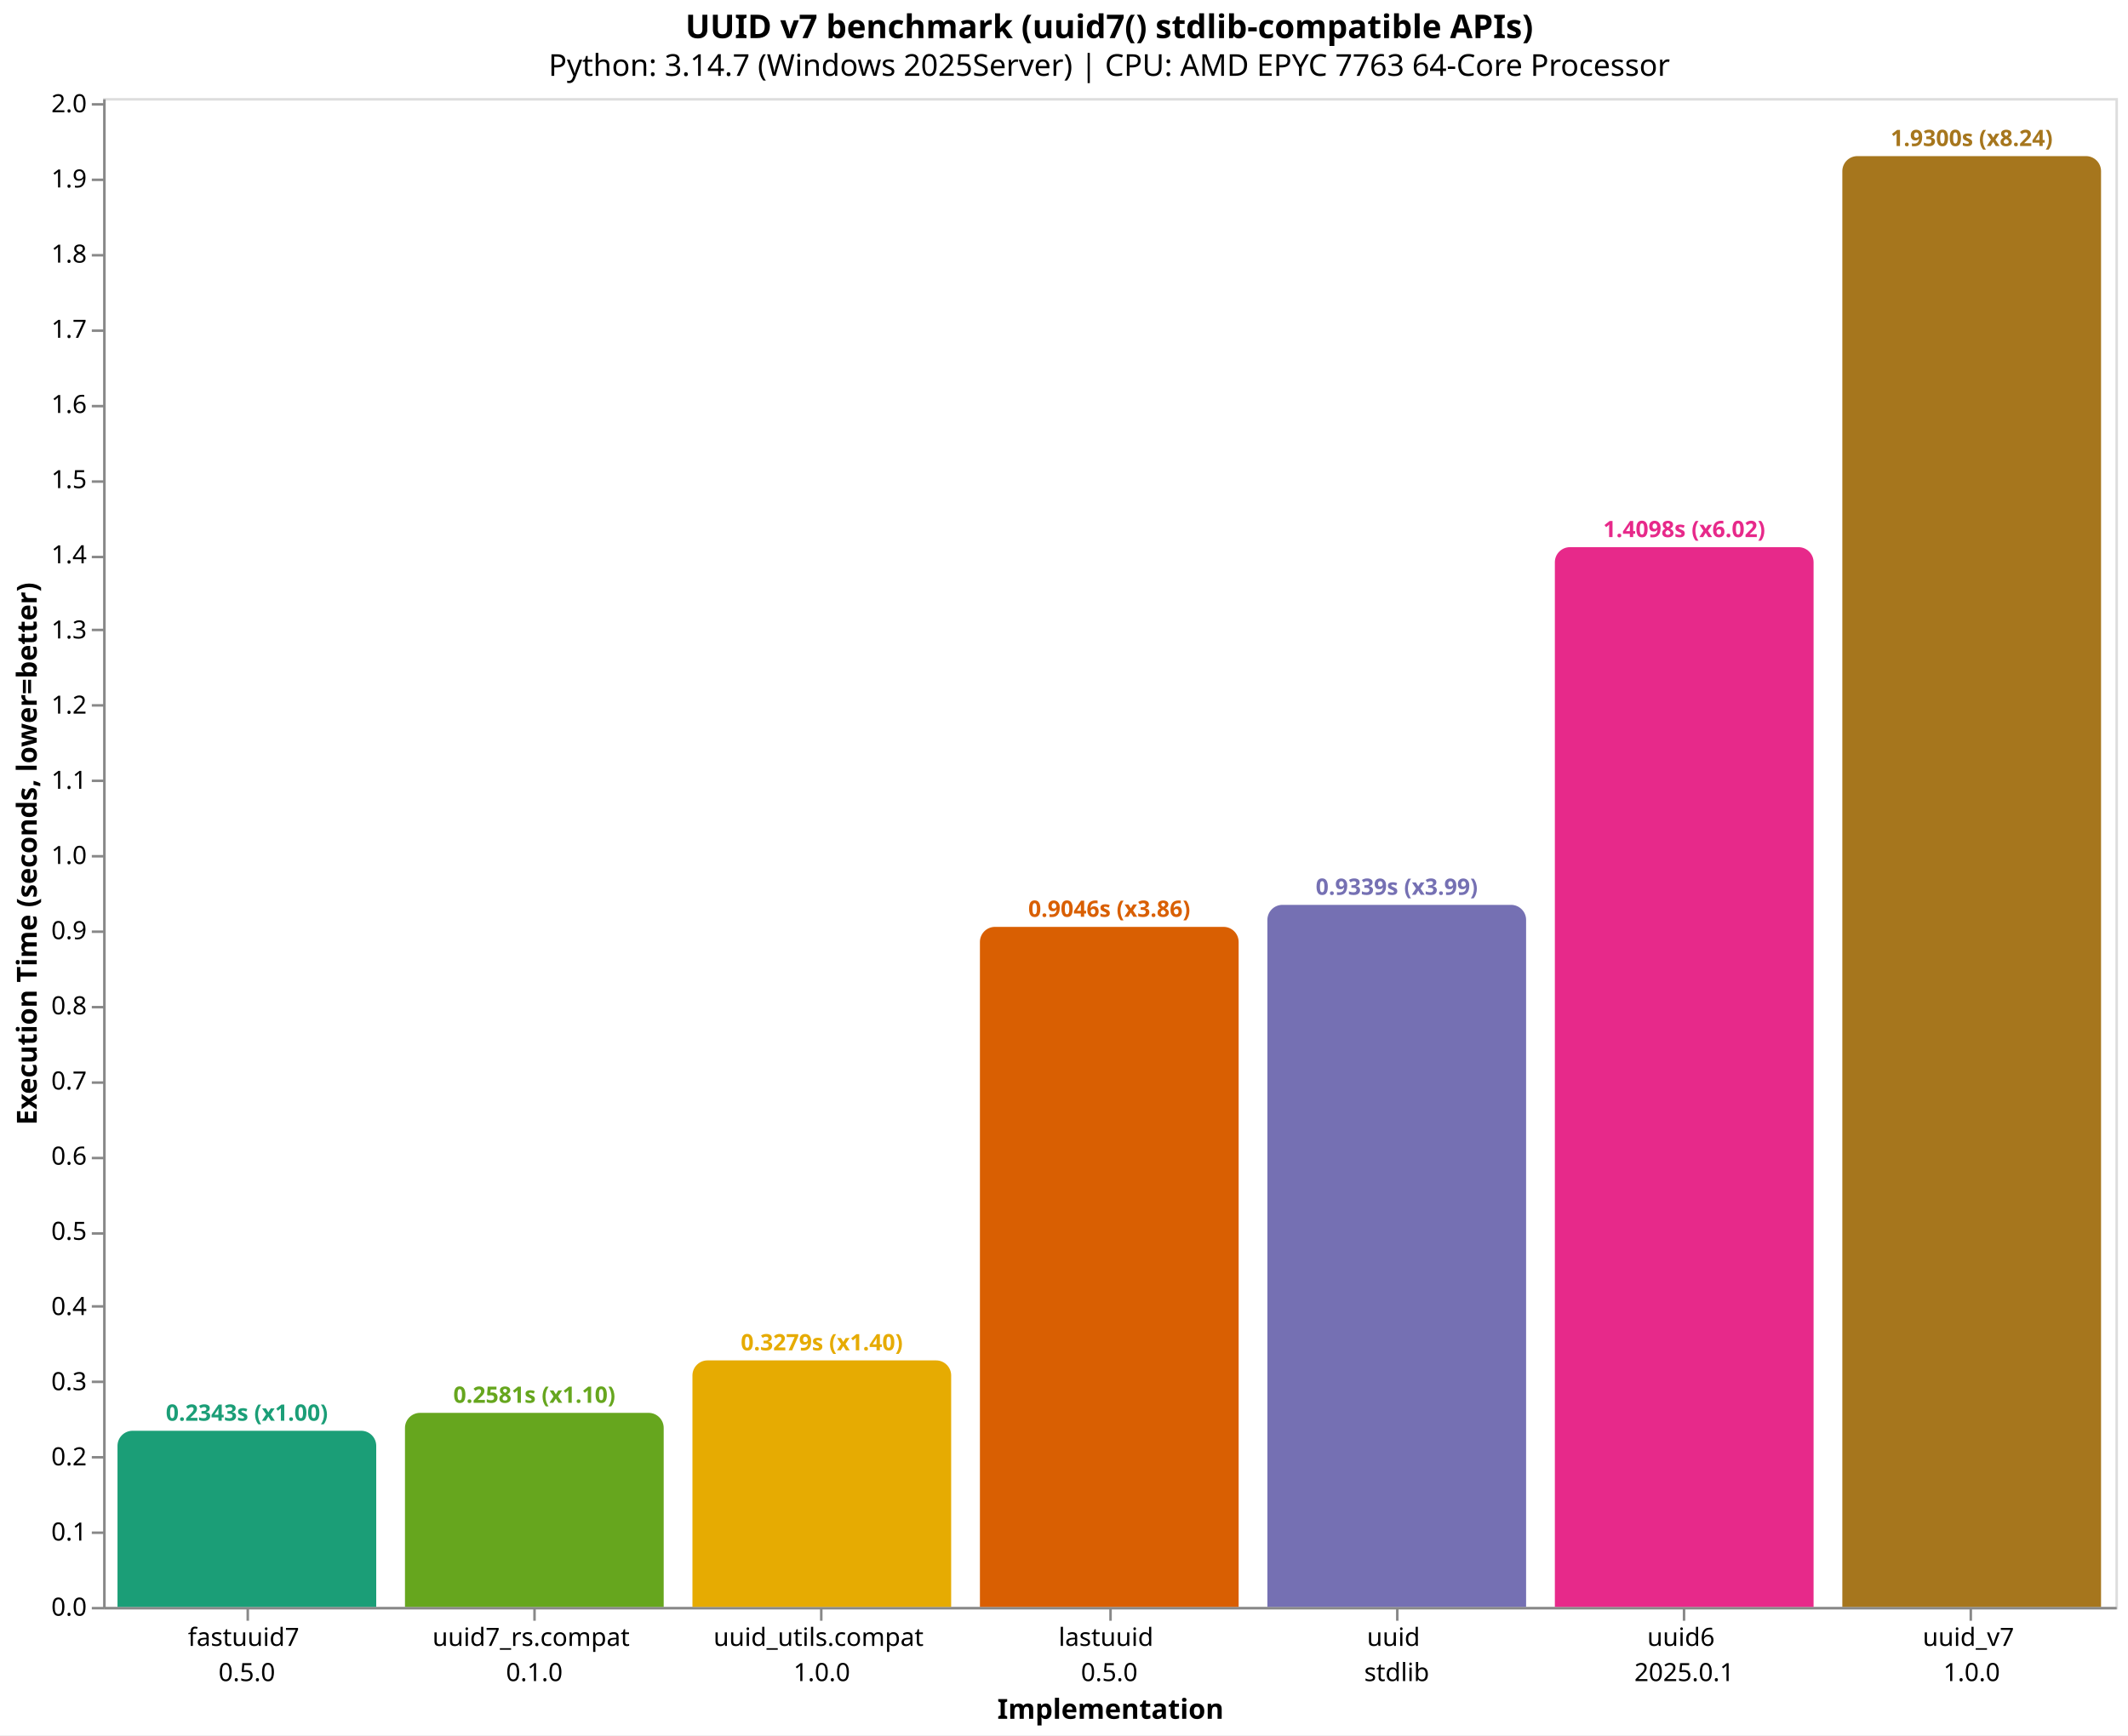
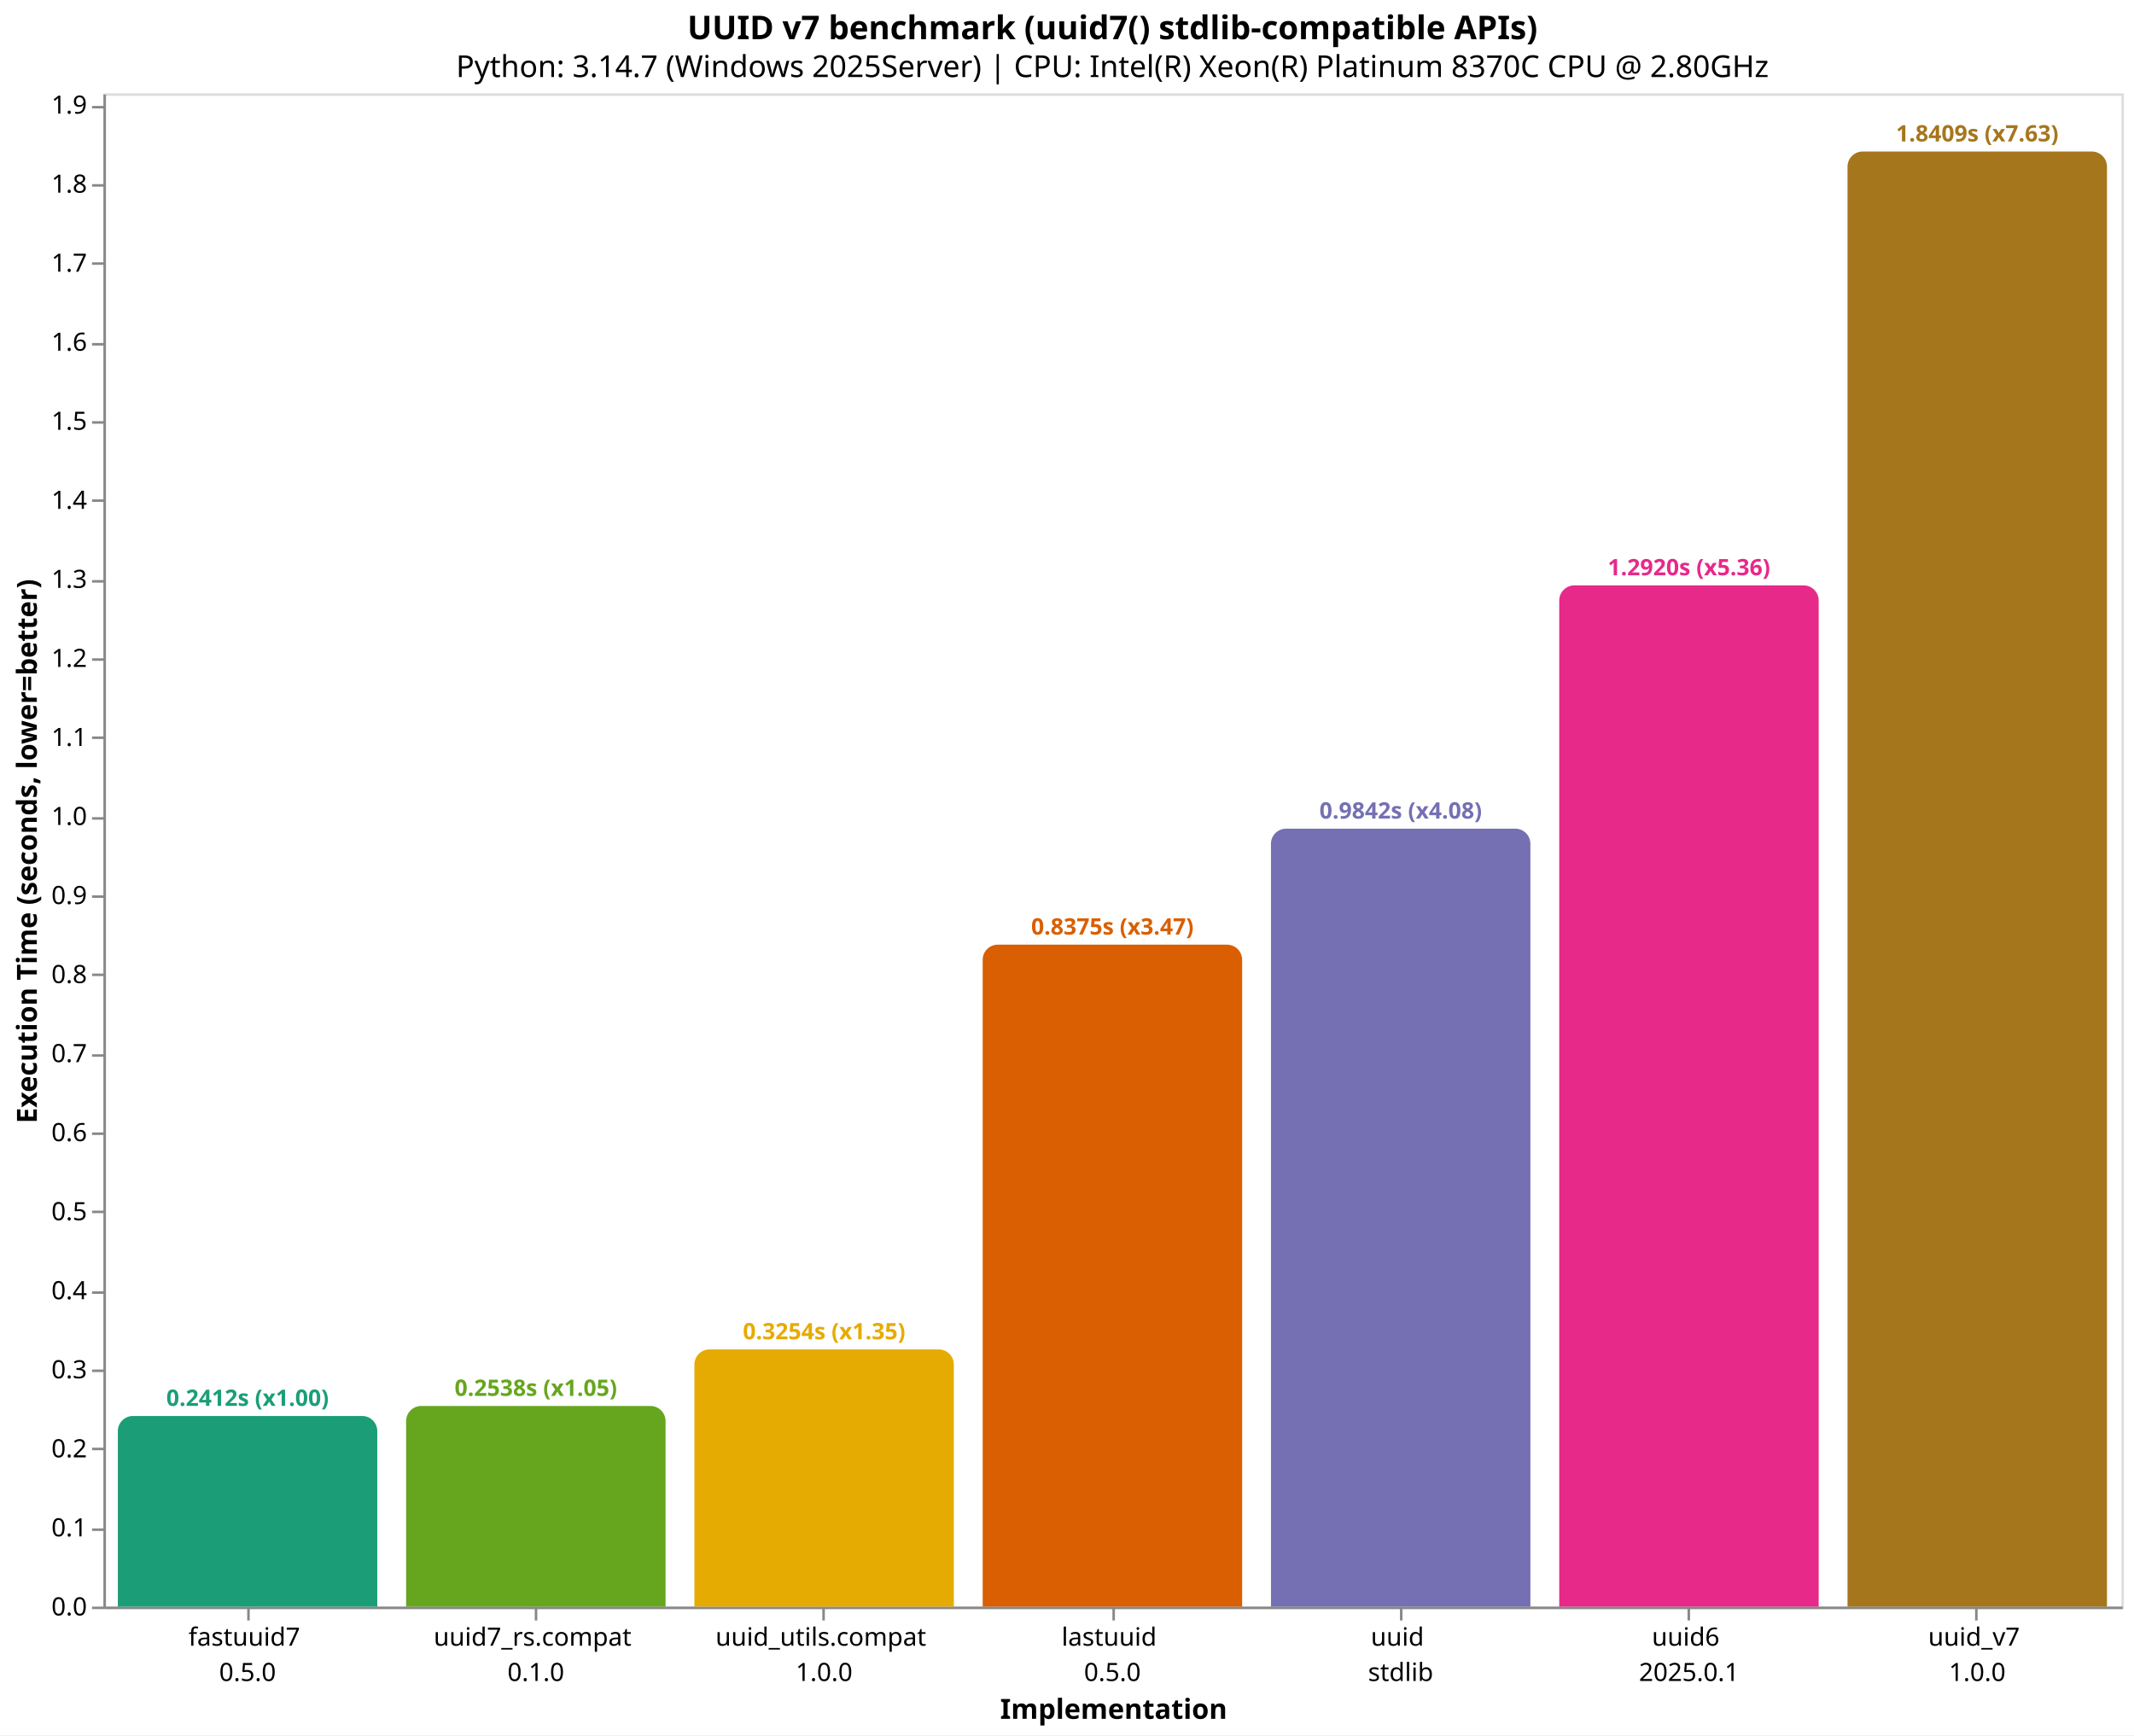
- <svg xmlns="http://www.w3.org/2000/svg" version="1.1" class="marks" width="846" height="690" viewBox="0 0 846 690">
-   <rect width="846" height="690" fill="white" />
-   <g fill="none" stroke-miterlimit="10" transform="translate(41,39)">
+ <svg xmlns="http://www.w3.org/2000/svg" version="1.1" class="marks" width="846" height="688" viewBox="0 0 846 688">
+   <rect width="846" height="688" fill="white" />
+   <g fill="none" stroke-miterlimit="10" transform="translate(41,37)">
    <g class="mark-group role-frame root" role="graphics-object" aria-roledescription="group mark container">
      <g transform="translate(0,0)">
        <path class="background" aria-hidden="true" d="M0.5,0.5h800v600h-800Z" stroke="#ddd" />
        <g>
          <g class="mark-group role-axis" role="graphics-symbol" aria-roledescription="axis" aria-label="X-axis titled 'Implementation' for a discrete scale with 7 values: fastuuid7&#10;0.5.0, uuid7_rs.compat&#10;0.1.0, uuid_utils.compat&#10;1.0.0, lastuuid&#10;0.5.0, uuid&#10;stdlib, uuid6&#10;2025.0.1, uuid_v7&#10;1.0.0">
            <g transform="translate(0.5,600.5)">
              <path class="background" aria-hidden="true" d="M0,0h0v0h0Z" pointer-events="none" />
              <g>
                <g class="mark-rule role-axis-tick" pointer-events="none">
                  <line transform="translate(57,0)" x2="0" y2="5" stroke="#888" stroke-width="1" opacity="1" />
                  <line transform="translate(171,0)" x2="0" y2="5" stroke="#888" stroke-width="1" opacity="1" />
                  <line transform="translate(285,0)" x2="0" y2="5" stroke="#888" stroke-width="1" opacity="1" />
                  <line transform="translate(400,0)" x2="0" y2="5" stroke="#888" stroke-width="1" opacity="1" />
                  <line transform="translate(514,0)" x2="0" y2="5" stroke="#888" stroke-width="1" opacity="1" />
                  <line transform="translate(628,0)" x2="0" y2="5" stroke="#888" stroke-width="1" opacity="1" />
                  <line transform="translate(742,0)" x2="0" y2="5" stroke="#888" stroke-width="1" opacity="1" />
                </g>
                <g class="mark-text role-axis-label" pointer-events="none">
                  <text text-anchor="middle" transform="translate(56.64286,15)" font-family="sans-serif" font-size="10px" fill="#000" opacity="1">
                    <tspan>fastuuid7</tspan>
                    <tspan x="0" dy="14">0.5.0</tspan>
                  </text>
                  <text text-anchor="middle" transform="translate(170.9286,15)" font-family="sans-serif" font-size="10px" fill="#000" opacity="1">
                    <tspan>uuid7_rs.compat</tspan>
                    <tspan x="0" dy="14">0.1.0</tspan>
                  </text>
                  <text text-anchor="middle" transform="translate(285.2143,15)" font-family="sans-serif" font-size="10px" fill="#000" opacity="1">
                    <tspan>uuid_utils.compat</tspan>
                    <tspan x="0" dy="14">1.0.0</tspan>
                  </text>
                  <text text-anchor="middle" transform="translate(399.5,15)" font-family="sans-serif" font-size="10px" fill="#000" opacity="1">
                    <tspan>lastuuid</tspan>
                    <tspan x="0" dy="14">0.5.0</tspan>
                  </text>
                  <text text-anchor="middle" transform="translate(513.7857,15)" font-family="sans-serif" font-size="10px" fill="#000" opacity="1">
                    <tspan>uuid</tspan>
                    <tspan x="0" dy="14">stdlib</tspan>
                  </text>
                  <text text-anchor="middle" transform="translate(628.0714,15)" font-family="sans-serif" font-size="10px" fill="#000" opacity="1">
                    <tspan>uuid6</tspan>
                    <tspan x="0" dy="14">2025.0.1</tspan>
                  </text>
                  <text text-anchor="middle" transform="translate(742.3571,15)" font-family="sans-serif" font-size="10px" fill="#000" opacity="1">
                    <tspan>uuid_v7</tspan>
                    <tspan x="0" dy="14">1.0.0</tspan>
                  </text>
                </g>
                <g class="mark-rule role-axis-domain" pointer-events="none">
                  <line transform="translate(0,0)" x2="800" y2="0" stroke="#888" stroke-width="1" opacity="1" />
                </g>
                <g class="mark-text role-axis-title" pointer-events="none">
                  <text text-anchor="middle" transform="translate(400,44)" font-family="sans-serif" font-size="11px" font-weight="bold" fill="#000" opacity="1">Implementation</text>
                </g>
              </g>
              <path class="foreground" aria-hidden="true" d="" pointer-events="none" display="none" />
            </g>
          </g>
-           <g class="mark-group role-axis" role="graphics-symbol" aria-roledescription="axis" aria-label="Y-axis titled 'Execution Time (seconds, lower=better)' for a linear scale with values from 0.0 to 2.0">
+           <g class="mark-group role-axis" role="graphics-symbol" aria-roledescription="axis" aria-label="Y-axis titled 'Execution Time (seconds, lower=better)' for a linear scale with values from 0.0 to 1.9">
            <g transform="translate(0.5,0.5)">
              <path class="background" aria-hidden="true" d="M0,0h0v0h0Z" pointer-events="none" />
              <g>
                <g class="mark-rule role-axis-tick" pointer-events="none">
                  <line transform="translate(0,600)" x2="-5" y2="0" stroke="#888" stroke-width="1" opacity="1" />
-                   <line transform="translate(0,570)" x2="-5" y2="0" stroke="#888" stroke-width="1" opacity="1" />
-                   <line transform="translate(0,540)" x2="-5" y2="0" stroke="#888" stroke-width="1" opacity="1" />
-                   <line transform="translate(0,510)" x2="-5" y2="0" stroke="#888" stroke-width="1" opacity="1" />
-                   <line transform="translate(0,480)" x2="-5" y2="0" stroke="#888" stroke-width="1" opacity="1" />
-                   <line transform="translate(0,451)" x2="-5" y2="0" stroke="#888" stroke-width="1" opacity="1" />
-                   <line transform="translate(0,421)" x2="-5" y2="0" stroke="#888" stroke-width="1" opacity="1" />
-                   <line transform="translate(0,391)" x2="-5" y2="0" stroke="#888" stroke-width="1" opacity="1" />
-                   <line transform="translate(0,361)" x2="-5" y2="0" stroke="#888" stroke-width="1" opacity="1" />
-                   <line transform="translate(0,331)" x2="-5" y2="0" stroke="#888" stroke-width="1" opacity="1" />
-                   <line transform="translate(0,301)" x2="-5" y2="0" stroke="#888" stroke-width="1" opacity="1" />
-                   <line transform="translate(0,271)" x2="-5" y2="0" stroke="#888" stroke-width="1" opacity="1" />
-                   <line transform="translate(0,241)" x2="-5" y2="0" stroke="#888" stroke-width="1" opacity="1" />
-                   <line transform="translate(0,211)" x2="-5" y2="0" stroke="#888" stroke-width="1" opacity="1" />
-                   <line transform="translate(0,182)" x2="-5" y2="0" stroke="#888" stroke-width="1" opacity="1" />
-                   <line transform="translate(0,152)" x2="-5" y2="0" stroke="#888" stroke-width="1" opacity="1" />
-                   <line transform="translate(0,122)" x2="-5" y2="0" stroke="#888" stroke-width="1" opacity="1" />
-                   <line transform="translate(0,92)" x2="-5" y2="0" stroke="#888" stroke-width="1" opacity="1" />
-                   <line transform="translate(0,62)" x2="-5" y2="0" stroke="#888" stroke-width="1" opacity="1" />
-                   <line transform="translate(0,32)" x2="-5" y2="0" stroke="#888" stroke-width="1" opacity="1" />
-                   <line transform="translate(0,2)" x2="-5" y2="0" stroke="#888" stroke-width="1" opacity="1" />
+                   <line transform="translate(0,569)" x2="-5" y2="0" stroke="#888" stroke-width="1" opacity="1" />
+                   <line transform="translate(0,537)" x2="-5" y2="0" stroke="#888" stroke-width="1" opacity="1" />
+                   <line transform="translate(0,506)" x2="-5" y2="0" stroke="#888" stroke-width="1" opacity="1" />
+                   <line transform="translate(0,475)" x2="-5" y2="0" stroke="#888" stroke-width="1" opacity="1" />
+                   <line transform="translate(0,443)" x2="-5" y2="0" stroke="#888" stroke-width="1" opacity="1" />
+                   <line transform="translate(0,412)" x2="-5" y2="0" stroke="#888" stroke-width="1" opacity="1" />
+                   <line transform="translate(0,381)" x2="-5" y2="0" stroke="#888" stroke-width="1" opacity="1" />
+                   <line transform="translate(0,349)" x2="-5" y2="0" stroke="#888" stroke-width="1" opacity="1" />
+                   <line transform="translate(0,318)" x2="-5" y2="0" stroke="#888" stroke-width="1" opacity="1" />
+                   <line transform="translate(0,287)" x2="-5" y2="0" stroke="#888" stroke-width="1" opacity="1" />
+                   <line transform="translate(0,255)" x2="-5" y2="0" stroke="#888" stroke-width="1" opacity="1" />
+                   <line transform="translate(0,224)" x2="-5" y2="0" stroke="#888" stroke-width="1" opacity="1" />
+                   <line transform="translate(0,193)" x2="-5" y2="0" stroke="#888" stroke-width="1" opacity="1" />
+                   <line transform="translate(0,161)" x2="-5" y2="0" stroke="#888" stroke-width="1" opacity="1" />
+                   <line transform="translate(0,130)" x2="-5" y2="0" stroke="#888" stroke-width="1" opacity="1" />
+                   <line transform="translate(0,99)" x2="-5" y2="0" stroke="#888" stroke-width="1" opacity="1" />
+                   <line transform="translate(0,67)" x2="-5" y2="0" stroke="#888" stroke-width="1" opacity="1" />
+                   <line transform="translate(0,36)" x2="-5" y2="0" stroke="#888" stroke-width="1" opacity="1" />
+                   <line transform="translate(0,5)" x2="-5" y2="0" stroke="#888" stroke-width="1" opacity="1" />
                </g>
                <g class="mark-text role-axis-label" pointer-events="none">
                  <text text-anchor="end" transform="translate(-7,603)" font-family="sans-serif" font-size="10px" fill="#000" opacity="1">0.0</text>
-                   <text text-anchor="end" transform="translate(-7,573.1076)" font-family="sans-serif" font-size="10px" fill="#000" opacity="1">0.1</text>
-                   <text text-anchor="end" transform="translate(-7,543.2153)" font-family="sans-serif" font-size="10px" fill="#000" opacity="1">0.2</text>
-                   <text text-anchor="end" transform="translate(-7,513.3229)" font-family="sans-serif" font-size="10px" fill="#000" opacity="1">0.3</text>
-                   <text text-anchor="end" transform="translate(-7,483.4305)" font-family="sans-serif" font-size="10px" fill="#000" opacity="1">0.4</text>
-                   <text text-anchor="end" transform="translate(-7,453.5382)" font-family="sans-serif" font-size="10px" fill="#000" opacity="1">0.5</text>
-                   <text text-anchor="end" transform="translate(-7,423.6458)" font-family="sans-serif" font-size="10px" fill="#000" opacity="1">0.6</text>
-                   <text text-anchor="end" transform="translate(-7,393.7535)" font-family="sans-serif" font-size="10px" fill="#000" opacity="1">0.7</text>
-                   <text text-anchor="end" transform="translate(-7,363.8611)" font-family="sans-serif" font-size="10px" fill="#000" opacity="1">0.8</text>
-                   <text text-anchor="end" transform="translate(-7,333.9687)" font-family="sans-serif" font-size="10px" fill="#000" opacity="1">0.9</text>
-                   <text text-anchor="end" transform="translate(-7,304.0764)" font-family="sans-serif" font-size="10px" fill="#000" opacity="1">1.0</text>
-                   <text text-anchor="end" transform="translate(-7,274.184)" font-family="sans-serif" font-size="10px" fill="#000" opacity="1">1.1</text>
-                   <text text-anchor="end" transform="translate(-7,244.2916)" font-family="sans-serif" font-size="10px" fill="#000" opacity="1">1.2</text>
-                   <text text-anchor="end" transform="translate(-7,214.3993)" font-family="sans-serif" font-size="10px" fill="#000" opacity="1">1.3</text>
-                   <text text-anchor="end" transform="translate(-7,184.5069)" font-family="sans-serif" font-size="10px" fill="#000" opacity="1">1.4</text>
-                   <text text-anchor="end" transform="translate(-7,154.6145)" font-family="sans-serif" font-size="10px" fill="#000" opacity="1">1.5</text>
-                   <text text-anchor="end" transform="translate(-7,124.7222)" font-family="sans-serif" font-size="10px" fill="#000" opacity="1">1.6</text>
-                   <text text-anchor="end" transform="translate(-7,94.82981)" font-family="sans-serif" font-size="10px" fill="#000" opacity="1">1.7</text>
-                   <text text-anchor="end" transform="translate(-7,64.93744)" font-family="sans-serif" font-size="10px" fill="#000" opacity="1">1.8</text>
-                   <text text-anchor="end" transform="translate(-7,35.04508)" font-family="sans-serif" font-size="10px" fill="#000" opacity="1">1.9</text>
-                   <text text-anchor="end" transform="translate(-7,5.152717)" font-family="sans-serif" font-size="10px" fill="#000" opacity="1">2.0</text>
+                   <text text-anchor="end" transform="translate(-7,571.6605)" font-family="sans-serif" font-size="10px" fill="#000" opacity="1">0.1</text>
+                   <text text-anchor="end" transform="translate(-7,540.3211)" font-family="sans-serif" font-size="10px" fill="#000" opacity="1">0.2</text>
+                   <text text-anchor="end" transform="translate(-7,508.9816)" font-family="sans-serif" font-size="10px" fill="#000" opacity="1">0.3</text>
+                   <text text-anchor="end" transform="translate(-7,477.6421)" font-family="sans-serif" font-size="10px" fill="#000" opacity="1">0.4</text>
+                   <text text-anchor="end" transform="translate(-7,446.3026)" font-family="sans-serif" font-size="10px" fill="#000" opacity="1">0.5</text>
+                   <text text-anchor="end" transform="translate(-7,414.9632)" font-family="sans-serif" font-size="10px" fill="#000" opacity="1">0.6</text>
+                   <text text-anchor="end" transform="translate(-7,383.6237)" font-family="sans-serif" font-size="10px" fill="#000" opacity="1">0.7</text>
+                   <text text-anchor="end" transform="translate(-7,352.2842)" font-family="sans-serif" font-size="10px" fill="#000" opacity="1">0.8</text>
+                   <text text-anchor="end" transform="translate(-7,320.9448)" font-family="sans-serif" font-size="10px" fill="#000" opacity="1">0.9</text>
+                   <text text-anchor="end" transform="translate(-7,289.6053)" font-family="sans-serif" font-size="10px" fill="#000" opacity="1">1.0</text>
+                   <text text-anchor="end" transform="translate(-7,258.2658)" font-family="sans-serif" font-size="10px" fill="#000" opacity="1">1.1</text>
+                   <text text-anchor="end" transform="translate(-7,226.9264)" font-family="sans-serif" font-size="10px" fill="#000" opacity="1">1.2</text>
+                   <text text-anchor="end" transform="translate(-7,195.5869)" font-family="sans-serif" font-size="10px" fill="#000" opacity="1">1.3</text>
+                   <text text-anchor="end" transform="translate(-7,164.2474)" font-family="sans-serif" font-size="10px" fill="#000" opacity="1">1.4</text>
+                   <text text-anchor="end" transform="translate(-7,132.9079)" font-family="sans-serif" font-size="10px" fill="#000" opacity="1">1.5</text>
+                   <text text-anchor="end" transform="translate(-7,101.5685)" font-family="sans-serif" font-size="10px" fill="#000" opacity="1">1.6</text>
+                   <text text-anchor="end" transform="translate(-7,70.229)" font-family="sans-serif" font-size="10px" fill="#000" opacity="1">1.7</text>
+                   <text text-anchor="end" transform="translate(-7,38.88953)" font-family="sans-serif" font-size="10px" fill="#000" opacity="1">1.8</text>
+                   <text text-anchor="end" transform="translate(-7,7.550062)" font-family="sans-serif" font-size="10px" fill="#000" opacity="1">1.9</text>
                </g>
                <g class="mark-rule role-axis-domain" pointer-events="none">
                  <line transform="translate(0,600)" x2="0" y2="-600" stroke="#888" stroke-width="1" opacity="1" />
                </g>
                <g class="mark-text role-axis-title" pointer-events="none">
                  <text text-anchor="middle" transform="translate(-24.90137,300) rotate(-90) translate(0,-2)" font-family="sans-serif" font-size="11px" font-weight="bold" fill="#000" opacity="1">Execution Time (seconds, lower=better)</text>
                </g>
              </g>
              <path class="foreground" aria-hidden="true" d="" pointer-events="none" display="none" />
            </g>
          </g>
          <g class="mark-group role-scope" role="graphics-object" aria-roledescription="group mark container">
-             <g transform="translate(5.714286,529.959)">
-               <path class="background" aria-hidden="true" d="M6,0L96.857,0C100.169,0,102.857,2.689,102.857,6L102.857,70.041C102.857,70.041,102.857,70.041,102.857,70.041L0,70.041C0,70.041,0,70.041,0,70.041L0,6C0,2.689,2.689,0,6,0Z" />
+             <g transform="translate(5.714286,524.4181)">
+               <path class="background" aria-hidden="true" d="M6,0L96.857,0C100.169,0,102.857,2.689,102.857,6L102.857,75.582C102.857,75.582,102.857,75.582,102.857,75.582L0,75.582C0,75.582,0,75.582,0,75.582L0,6C0,2.689,2.689,0,6,0Z" />
              <g clip-path="url(#clip10)">
                <g class="mark-group role-scope" role="graphics-object" aria-roledescription="group mark container">
-                   <g transform="translate(0,-529.959)">
-                     <path class="background" aria-hidden="true" d="M0,0h102.857v0h-102.857Z" />
-                     <g>
-                       <g class="mark-rect role-mark layer_0_marks" role="graphics-object" aria-roledescription="rect mark container">
-                         <path aria-label="Implementation: fastuuid7&#10;0.5.0; Execution Time (seconds, lower=better): 0.2343107; implementation: fastuuid7; Execution Time (s): 0.2343; Slowdown: 1.00" role="graphics-symbol" aria-roledescription="bar" d="M0,529.959h102.857v70.041h-102.857Z" fill="#1b9e77" />
-                       </g>
-                     </g>
-                     <path class="foreground" aria-hidden="true" d="" display="none" />
-                   </g>
-                 </g>
-               </g>
-               <path class="foreground" aria-hidden="true" d="" display="none" />
-             </g>
-             <g transform="translate(120,522.8338)">
-               <path class="background" aria-hidden="true" d="M6,0L96.857,0C100.169,0,102.857,2.689,102.857,6L102.857,77.166C102.857,77.166,102.857,77.166,102.857,77.166L0,77.166C0,77.166,0,77.166,0,77.166L0,6C0,2.689,2.689,0,6,0Z" />
+                   <g transform="translate(0,-524.4181)">
+                     <path class="background" aria-hidden="true" d="M0,0h102.857v0h-102.857Z" />
+                     <g>
+                       <g class="mark-rect role-mark layer_0_marks" role="graphics-object" aria-roledescription="rect mark container">
+                         <path aria-label="Implementation: fastuuid7&#10;0.5.0; Execution Time (seconds, lower=better): 0.2411715; implementation: fastuuid7; Execution Time (s): 0.2412; Slowdown: 1.00" role="graphics-symbol" aria-roledescription="bar" d="M0,524.418h102.857v75.582h-102.857Z" fill="#1b9e77" />
+                       </g>
+                     </g>
+                     <path class="foreground" aria-hidden="true" d="" display="none" />
+                   </g>
+                 </g>
+               </g>
+               <path class="foreground" aria-hidden="true" d="" display="none" />
+             </g>
+             <g transform="translate(120,520.4528)">
+               <path class="background" aria-hidden="true" d="M6,0L96.857,0C100.169,0,102.857,2.689,102.857,6L102.857,79.547C102.857,79.547,102.857,79.547,102.857,79.547L0,79.547C0,79.547,0,79.547,0,79.547L0,6C0,2.689,2.689,0,6,0Z" />
              <g clip-path="url(#clip11)">
                <g class="mark-group role-scope" role="graphics-object" aria-roledescription="group mark container">
-                   <g transform="translate(0,-522.8338)">
-                     <path class="background" aria-hidden="true" d="M0,0h102.857v0h-102.857Z" />
-                     <g>
-                       <g class="mark-rect role-mark layer_0_marks" role="graphics-object" aria-roledescription="rect mark container">
-                         <path aria-label="Implementation: uuid7_rs.compat&#10;0.1.0; Execution Time (seconds, lower=better): 0.2581469; implementation: uuid7_rs.compat; Execution Time (s): 0.2581; Slowdown: 1.10" role="graphics-symbol" aria-roledescription="bar" d="M0,522.834h102.857v77.166h-102.857Z" fill="#66a61e" />
-                       </g>
-                     </g>
-                     <path class="foreground" aria-hidden="true" d="" display="none" />
-                   </g>
-                 </g>
-               </g>
-               <path class="foreground" aria-hidden="true" d="" display="none" />
-             </g>
-             <g transform="translate(234.2857,501.9733)">
-               <path class="background" aria-hidden="true" d="M6,0L96.857,0C100.169,0,102.857,2.689,102.857,6L102.857,98.027C102.857,98.027,102.857,98.027,102.857,98.027L0,98.027C0,98.027,0,98.027,0,98.027L0,6C0,2.689,2.689,0,6,0Z" />
+                   <g transform="translate(0,-520.4528)">
+                     <path class="background" aria-hidden="true" d="M0,0h102.857v0h-102.857Z" />
+                     <g>
+                       <g class="mark-rect role-mark layer_0_marks" role="graphics-object" aria-roledescription="rect mark container">
+                         <path aria-label="Implementation: uuid7_rs.compat&#10;0.1.0; Execution Time (seconds, lower=better): 0.2538242; implementation: uuid7_rs.compat; Execution Time (s): 0.2538; Slowdown: 1.05" role="graphics-symbol" aria-roledescription="bar" d="M0,520.453h102.857v79.547h-102.857Z" fill="#66a61e" />
+                       </g>
+                     </g>
+                     <path class="foreground" aria-hidden="true" d="" display="none" />
+                   </g>
+                 </g>
+               </g>
+               <path class="foreground" aria-hidden="true" d="" display="none" />
+             </g>
+             <g transform="translate(234.2857,498.0269)">
+               <path class="background" aria-hidden="true" d="M6,0L96.857,0C100.169,0,102.857,2.689,102.857,6L102.857,101.973C102.857,101.973,102.857,101.973,102.857,101.973L0,101.973C0,101.973,0,101.973,0,101.973L0,6C0,2.689,2.689,0,6,0Z" />
              <g clip-path="url(#clip12)">
                <g class="mark-group role-scope" role="graphics-object" aria-roledescription="group mark container">
-                   <g transform="translate(0,-501.9733)">
-                     <path class="background" aria-hidden="true" d="M0,0h102.857v0h-102.857Z" />
-                     <g>
-                       <g class="mark-rect role-mark layer_0_marks" role="graphics-object" aria-roledescription="rect mark container">
-                         <path aria-label="Implementation: uuid_utils.compat&#10;1.0.0; Execution Time (seconds, lower=better): 0.3279322; implementation: uuid_utils.compat; Execution Time (s): 0.3279; Slowdown: 1.40" role="graphics-symbol" aria-roledescription="bar" d="M0,501.973h102.857v98.027h-102.857Z" fill="#e6ab02" />
-                       </g>
-                     </g>
-                     <path class="foreground" aria-hidden="true" d="" display="none" />
-                   </g>
-                 </g>
-               </g>
-               <path class="foreground" aria-hidden="true" d="" display="none" />
-             </g>
-             <g transform="translate(348.5714,329.5794)">
-               <path class="background" aria-hidden="true" d="M6,0L96.857,0C100.169,0,102.857,2.689,102.857,6L102.857,270.421C102.857,270.421,102.857,270.421,102.857,270.421L0,270.421C0,270.421,0,270.421,0,270.421L0,6C0,2.689,2.689,0,6,0Z" />
+                   <g transform="translate(0,-498.0269)">
+                     <path class="background" aria-hidden="true" d="M0,0h102.857v0h-102.857Z" />
+                     <g>
+                       <g class="mark-rect role-mark layer_0_marks" role="graphics-object" aria-roledescription="rect mark container">
+                         <path aria-label="Implementation: uuid_utils.compat&#10;1.0.0; Execution Time (seconds, lower=better): 0.3253824; implementation: uuid_utils.compat; Execution Time (s): 0.3254; Slowdown: 1.35" role="graphics-symbol" aria-roledescription="bar" d="M0,498.027h102.857v101.973h-102.857Z" fill="#e6ab02" />
+                       </g>
+                     </g>
+                     <path class="foreground" aria-hidden="true" d="" display="none" />
+                   </g>
+                 </g>
+               </g>
+               <path class="foreground" aria-hidden="true" d="" display="none" />
+             </g>
+             <g transform="translate(348.5714,337.5469)">
+               <path class="background" aria-hidden="true" d="M6,0L96.857,0C100.169,0,102.857,2.689,102.857,6L102.857,262.453C102.857,262.453,102.857,262.453,102.857,262.453L0,262.453C0,262.453,0,262.453,0,262.453L0,6C0,2.689,2.689,0,6,0Z" />
              <g clip-path="url(#clip13)">
                <g class="mark-group role-scope" role="graphics-object" aria-roledescription="group mark container">
-                   <g transform="translate(0,-329.5794)">
-                     <path class="background" aria-hidden="true" d="M0,0h102.857v0h-102.857Z" />
-                     <g>
-                       <g class="mark-rect role-mark layer_0_marks" role="graphics-object" aria-roledescription="rect mark container">
-                         <path aria-label="Implementation: lastuuid&#10;0.5.0; Execution Time (seconds, lower=better): 0.9046477; implementation: lastuuid; Execution Time (s): 0.9046; Slowdown: 3.86" role="graphics-symbol" aria-roledescription="bar" d="M0,329.579h102.857v270.421h-102.857Z" fill="#d95f02" />
-                       </g>
-                     </g>
-                     <path class="foreground" aria-hidden="true" d="" display="none" />
-                   </g>
-                 </g>
-               </g>
-               <path class="foreground" aria-hidden="true" d="" display="none" />
-             </g>
-             <g transform="translate(462.8571,320.8228)">
-               <path class="background" aria-hidden="true" d="M6,0L96.857,0C100.169,0,102.857,2.689,102.857,6L102.857,279.177C102.857,279.177,102.857,279.177,102.857,279.177L0,279.177C0,279.177,0,279.177,0,279.177L0,6C0,2.689,2.689,0,6,0Z" />
+                   <g transform="translate(0,-337.5469)">
+                     <path class="background" aria-hidden="true" d="M0,0h102.857v0h-102.857Z" />
+                     <g>
+                       <g class="mark-rect role-mark layer_0_marks" role="graphics-object" aria-roledescription="rect mark container">
+                         <path aria-label="Implementation: lastuuid&#10;0.5.0; Execution Time (seconds, lower=better): 0.8374521; implementation: lastuuid; Execution Time (s): 0.8375; Slowdown: 3.47" role="graphics-symbol" aria-roledescription="bar" d="M0,337.547h102.857v262.453h-102.857Z" fill="#d95f02" />
+                       </g>
+                     </g>
+                     <path class="foreground" aria-hidden="true" d="" display="none" />
+                   </g>
+                 </g>
+               </g>
+               <path class="foreground" aria-hidden="true" d="" display="none" />
+             </g>
+             <g transform="translate(462.8571,291.5542)">
+               <path class="background" aria-hidden="true" d="M6,0L96.857,0C100.169,0,102.857,2.689,102.857,6L102.857,308.446C102.857,308.446,102.857,308.446,102.857,308.446L0,308.446C0,308.446,0,308.446,0,308.446L0,6C0,2.689,2.689,0,6,0Z" />
              <g clip-path="url(#clip14)">
                <g class="mark-group role-scope" role="graphics-object" aria-roledescription="group mark container">
-                   <g transform="translate(0,-320.8228)">
-                     <path class="background" aria-hidden="true" d="M0,0h102.857v0h-102.857Z" />
-                     <g>
-                       <g class="mark-rect role-mark layer_0_marks" role="graphics-object" aria-roledescription="rect mark container">
-                         <path aria-label="Implementation: uuid&#10;stdlib; Execution Time (seconds, lower=better): 0.9339414; implementation: uuid; Execution Time (s): 0.9339; Slowdown: 3.99" role="graphics-symbol" aria-roledescription="bar" d="M0,320.823h102.857v279.177h-102.857Z" fill="#7570b3" />
-                       </g>
-                     </g>
-                     <path class="foreground" aria-hidden="true" d="" display="none" />
-                   </g>
-                 </g>
-               </g>
-               <path class="foreground" aria-hidden="true" d="" display="none" />
-             </g>
-             <g transform="translate(577.1429,178.586)">
-               <path class="background" aria-hidden="true" d="M6,0L96.857,0C100.169,0,102.857,2.689,102.857,6L102.857,421.414C102.857,421.414,102.857,421.414,102.857,421.414L0,421.414C0,421.414,0,421.414,0,421.414L0,6C0,2.689,2.689,0,6,0Z" />
+                   <g transform="translate(0,-291.5542)">
+                     <path class="background" aria-hidden="true" d="M0,0h102.857v0h-102.857Z" />
+                     <g>
+                       <g class="mark-rect role-mark layer_0_marks" role="graphics-object" aria-roledescription="rect mark container">
+                         <path aria-label="Implementation: uuid&#10;stdlib; Execution Time (seconds, lower=better): 0.9842087; implementation: uuid; Execution Time (s): 0.9842; Slowdown: 4.08" role="graphics-symbol" aria-roledescription="bar" d="M0,291.554h102.857v308.446h-102.857Z" fill="#7570b3" />
+                       </g>
+                     </g>
+                     <path class="foreground" aria-hidden="true" d="" display="none" />
+                   </g>
+                 </g>
+               </g>
+               <path class="foreground" aria-hidden="true" d="" display="none" />
+             </g>
+             <g transform="translate(577.1429,195.0956)">
+               <path class="background" aria-hidden="true" d="M6,0L96.857,0C100.169,0,102.857,2.689,102.857,6L102.857,404.904C102.857,404.904,102.857,404.904,102.857,404.904L0,404.904C0,404.904,0,404.904,0,404.904L0,6C0,2.689,2.689,0,6,0Z" />
              <g clip-path="url(#clip15)">
                <g class="mark-group role-scope" role="graphics-object" aria-roledescription="group mark container">
-                   <g transform="translate(0,-178.586)">
-                     <path class="background" aria-hidden="true" d="M0,0h102.857v0h-102.857Z" />
-                     <g>
-                       <g class="mark-rect role-mark layer_0_marks" role="graphics-object" aria-roledescription="rect mark container">
-                         <path aria-label="Implementation: uuid6&#10;2025.0.1; Execution Time (seconds, lower=better): 1.4097714; implementation: uuid6; Execution Time (s): 1.4098; Slowdown: 6.02" role="graphics-symbol" aria-roledescription="bar" d="M0,178.586h102.857v421.414h-102.857Z" fill="#e7298a" />
+                   <g transform="translate(0,-195.0956)">
+                     <path class="background" aria-hidden="true" d="M0,0h102.857v0h-102.857Z" />
+                     <g>
+                       <g class="mark-rect role-mark layer_0_marks" role="graphics-object" aria-roledescription="rect mark container">
+                         <path aria-label="Implementation: uuid6&#10;2025.0.1; Execution Time (seconds, lower=better): 1.2919951; implementation: uuid6; Execution Time (s): 1.2920; Slowdown: 5.36" role="graphics-symbol" aria-roledescription="bar" d="M0,195.096h102.857v404.904h-102.857Z" fill="#e7298a" />
                      </g>
                    </g>
                    <path class="foreground" aria-hidden="true" d="" display="none" />
                  </g>
                </g>
              </g>
              <path class="foreground" aria-hidden="true" d="" display="none" />
            </g>
            <g transform="translate(691.4286,23.07692)">
              <path class="background" aria-hidden="true" d="M6,0L96.857,0C100.169,0,102.857,2.689,102.857,6L102.857,576.923C102.857,576.923,102.857,576.923,102.857,576.923L0,576.923C0,576.923,0,576.923,0,576.923L0,6C0,2.689,2.689,0,6,0Z" />
              <g clip-path="url(#clip16)">
                <g class="mark-group role-scope" role="graphics-object" aria-roledescription="group mark container">
                  <g transform="translate(0,-23.07692)">
                    <path class="background" aria-hidden="true" d="M0,0h102.857v0h-102.857Z" />
                    <g>
                      <g class="mark-rect role-mark layer_0_marks" role="graphics-object" aria-roledescription="rect mark container">
-                         <path aria-label="Implementation: uuid_v7&#10;1.0.0; Execution Time (seconds, lower=better): 1.9300015; implementation: uuid_v7; Execution Time (s): 1.9300; Slowdown: 8.24" role="graphics-symbol" aria-roledescription="bar" d="M0,23.077h102.857v576.923h-102.857Z" fill="#a6761d" />
+                         <path aria-label="Implementation: uuid_v7&#10;1.0.0; Execution Time (seconds, lower=better): 1.8408833; implementation: uuid_v7; Execution Time (s): 1.8409; Slowdown: 7.63" role="graphics-symbol" aria-roledescription="bar" d="M0,23.077h102.857v576.923h-102.857Z" fill="#a6761d" />
                      </g>
                    </g>
                    <path class="foreground" aria-hidden="true" d="" display="none" />
                  </g>
                </g>
              </g>
              <path class="foreground" aria-hidden="true" d="" display="none" />
            </g>
          </g>
          <g class="mark-text role-mark layer_1_marks" role="graphics-object" aria-roledescription="text mark container">
-             <text aria-label="Implementation: fastuuid7&#10;0.5.0; Execution Time (seconds, lower=better): 0.2343107; implementation: fastuuid7; label: 0.2343s (x1.00); Execution Time (s): 0.2343; Slowdown: 1.00" role="graphics-symbol" aria-roledescription="text mark" text-anchor="middle" transform="translate(57.14286,525.959)" font-family="sans-serif" font-size="9px" font-weight="bold" fill="#1b9e77">0.2343s (x1.00)</text>
-             <text aria-label="Implementation: uuid7_rs.compat&#10;0.1.0; Execution Time (seconds, lower=better): 0.2581469; implementation: uuid7_rs.compat; label: 0.2581s (x1.10); Execution Time (s): 0.2581; Slowdown: 1.10" role="graphics-symbol" aria-roledescription="text mark" text-anchor="middle" transform="translate(171.4286,518.8338)" font-family="sans-serif" font-size="9px" font-weight="bold" fill="#66a61e">0.2581s (x1.10)</text>
-             <text aria-label="Implementation: uuid_utils.compat&#10;1.0.0; Execution Time (seconds, lower=better): 0.3279322; implementation: uuid_utils.compat; label: 0.3279s (x1.40); Execution Time (s): 0.3279; Slowdown: 1.40" role="graphics-symbol" aria-roledescription="text mark" text-anchor="middle" transform="translate(285.7143,497.9733)" font-family="sans-serif" font-size="9px" font-weight="bold" fill="#e6ab02">0.3279s (x1.40)</text>
-             <text aria-label="Implementation: lastuuid&#10;0.5.0; Execution Time (seconds, lower=better): 0.9046477; implementation: lastuuid; label: 0.9046s (x3.86); Execution Time (s): 0.9046; Slowdown: 3.86" role="graphics-symbol" aria-roledescription="text mark" text-anchor="middle" transform="translate(400,325.5794)" font-family="sans-serif" font-size="9px" font-weight="bold" fill="#d95f02">0.9046s (x3.86)</text>
-             <text aria-label="Implementation: uuid&#10;stdlib; Execution Time (seconds, lower=better): 0.9339414; implementation: uuid; label: 0.9339s (x3.99); Execution Time (s): 0.9339; Slowdown: 3.99" role="graphics-symbol" aria-roledescription="text mark" text-anchor="middle" transform="translate(514.2857,316.8228)" font-family="sans-serif" font-size="9px" font-weight="bold" fill="#7570b3">0.9339s (x3.99)</text>
-             <text aria-label="Implementation: uuid6&#10;2025.0.1; Execution Time (seconds, lower=better): 1.4097714; implementation: uuid6; label: 1.4098s (x6.02); Execution Time (s): 1.4098; Slowdown: 6.02" role="graphics-symbol" aria-roledescription="text mark" text-anchor="middle" transform="translate(628.5714,174.586)" font-family="sans-serif" font-size="9px" font-weight="bold" fill="#e7298a">1.4098s (x6.02)</text>
-             <text aria-label="Implementation: uuid_v7&#10;1.0.0; Execution Time (seconds, lower=better): 1.9300015; implementation: uuid_v7; label: 1.9300s (x8.24); Execution Time (s): 1.9300; Slowdown: 8.24" role="graphics-symbol" aria-roledescription="text mark" text-anchor="middle" transform="translate(742.8571,19.07692)" font-family="sans-serif" font-size="9px" font-weight="bold" fill="#a6761d">1.9300s (x8.24)</text>
+             <text aria-label="Implementation: fastuuid7&#10;0.5.0; Execution Time (seconds, lower=better): 0.2411715; implementation: fastuuid7; label: 0.2412s (x1.00); Execution Time (s): 0.2412; Slowdown: 1.00" role="graphics-symbol" aria-roledescription="text mark" text-anchor="middle" transform="translate(57.14286,520.4181)" font-family="sans-serif" font-size="9px" font-weight="bold" fill="#1b9e77">0.2412s (x1.00)</text>
+             <text aria-label="Implementation: uuid7_rs.compat&#10;0.1.0; Execution Time (seconds, lower=better): 0.2538242; implementation: uuid7_rs.compat; label: 0.2538s (x1.05); Execution Time (s): 0.2538; Slowdown: 1.05" role="graphics-symbol" aria-roledescription="text mark" text-anchor="middle" transform="translate(171.4286,516.4528)" font-family="sans-serif" font-size="9px" font-weight="bold" fill="#66a61e">0.2538s (x1.05)</text>
+             <text aria-label="Implementation: uuid_utils.compat&#10;1.0.0; Execution Time (seconds, lower=better): 0.3253824; implementation: uuid_utils.compat; label: 0.3254s (x1.35); Execution Time (s): 0.3254; Slowdown: 1.35" role="graphics-symbol" aria-roledescription="text mark" text-anchor="middle" transform="translate(285.7143,494.0269)" font-family="sans-serif" font-size="9px" font-weight="bold" fill="#e6ab02">0.3254s (x1.35)</text>
+             <text aria-label="Implementation: lastuuid&#10;0.5.0; Execution Time (seconds, lower=better): 0.8374521; implementation: lastuuid; label: 0.8375s (x3.47); Execution Time (s): 0.8375; Slowdown: 3.47" role="graphics-symbol" aria-roledescription="text mark" text-anchor="middle" transform="translate(400,333.5469)" font-family="sans-serif" font-size="9px" font-weight="bold" fill="#d95f02">0.8375s (x3.47)</text>
+             <text aria-label="Implementation: uuid&#10;stdlib; Execution Time (seconds, lower=better): 0.9842087; implementation: uuid; label: 0.9842s (x4.08); Execution Time (s): 0.9842; Slowdown: 4.08" role="graphics-symbol" aria-roledescription="text mark" text-anchor="middle" transform="translate(514.2857,287.5542)" font-family="sans-serif" font-size="9px" font-weight="bold" fill="#7570b3">0.9842s (x4.08)</text>
+             <text aria-label="Implementation: uuid6&#10;2025.0.1; Execution Time (seconds, lower=better): 1.2919951; implementation: uuid6; label: 1.2920s (x5.36); Execution Time (s): 1.2920; Slowdown: 5.36" role="graphics-symbol" aria-roledescription="text mark" text-anchor="middle" transform="translate(628.5714,191.0956)" font-family="sans-serif" font-size="9px" font-weight="bold" fill="#e7298a">1.2920s (x5.36)</text>
+             <text aria-label="Implementation: uuid_v7&#10;1.0.0; Execution Time (seconds, lower=better): 1.8408833; implementation: uuid_v7; label: 1.8409s (x7.63); Execution Time (s): 1.8409; Slowdown: 7.63" role="graphics-symbol" aria-roledescription="text mark" text-anchor="middle" transform="translate(742.8571,19.07692)" font-family="sans-serif" font-size="9px" font-weight="bold" fill="#a6761d">1.8409s (x7.63)</text>
          </g>
          <g class="mark-group role-title">
-             <g transform="translate(400,-33.84728)">
+             <g transform="translate(400,-31.44994)">
              <path class="background" aria-hidden="true" d="M0,0h0v0h0Z" pointer-events="none" />
              <g>
                <g class="mark-text role-title-text" role="graphics-symbol" aria-roledescription="title" aria-label="Title text 'UUID v7 benchmark (uuid7() stdlib-compatible APIs)'" pointer-events="none">
                  <text text-anchor="middle" transform="translate(0,10)" font-family="sans-serif" font-size="13px" font-weight="bold" fill="#000" opacity="1">UUID v7 benchmark (uuid7() stdlib-compatible APIs)</text>
                </g>
-                 <g class="mark-text role-title-subtitle" role="graphics-symbol" aria-roledescription="subtitle" aria-label="Subtitle text 'Python: 3.14.7 (Windows 2025Server) | CPU: AMD EPYC 7763 64-Core Processor'" pointer-events="none">
-                   <text text-anchor="middle" transform="translate(0,25)" font-family="sans-serif" font-size="12px" fill="#000" opacity="1">Python: 3.14.7 (Windows 2025Server) | CPU: AMD EPYC 7763 64-Core Processor</text>
+                 <g class="mark-text role-title-subtitle" role="graphics-symbol" aria-roledescription="subtitle" aria-label="Subtitle text 'Python: 3.14.7 (Windows 2025Server) | CPU: Intel(R) Xeon(R) Platinum 8370C CPU @ 2.80GHz'" pointer-events="none">
+                   <text text-anchor="middle" transform="translate(0,25)" font-family="sans-serif" font-size="12px" fill="#000" opacity="1">Python: 3.14.7 (Windows 2025Server) | CPU: Intel(R) Xeon(R) Platinum 8370C CPU @ 2.80GHz</text>
                </g>
              </g>
              <path class="foreground" aria-hidden="true" d="" pointer-events="none" display="none" />
            </g>
          </g>
        </g>
        <path class="foreground" aria-hidden="true" d="" display="none" />
      </g>
    </g>
  </g>
  <defs>
    <clipPath id="clip10">
-       <path d="M6,0L96.857,0C100.169,0,102.857,2.689,102.857,6L102.857,70.041C102.857,70.041,102.857,70.041,102.857,70.041L0,70.041C0,70.041,0,70.041,0,70.041L0,6C0,2.689,2.689,0,6,0Z" />
+       <path d="M6,0L96.857,0C100.169,0,102.857,2.689,102.857,6L102.857,75.582C102.857,75.582,102.857,75.582,102.857,75.582L0,75.582C0,75.582,0,75.582,0,75.582L0,6C0,2.689,2.689,0,6,0Z" />
    </clipPath>
    <clipPath id="clip11">
-       <path d="M6,0L96.857,0C100.169,0,102.857,2.689,102.857,6L102.857,77.166C102.857,77.166,102.857,77.166,102.857,77.166L0,77.166C0,77.166,0,77.166,0,77.166L0,6C0,2.689,2.689,0,6,0Z" />
+       <path d="M6,0L96.857,0C100.169,0,102.857,2.689,102.857,6L102.857,79.547C102.857,79.547,102.857,79.547,102.857,79.547L0,79.547C0,79.547,0,79.547,0,79.547L0,6C0,2.689,2.689,0,6,0Z" />
    </clipPath>
    <clipPath id="clip12">
-       <path d="M6,0L96.857,0C100.169,0,102.857,2.689,102.857,6L102.857,98.027C102.857,98.027,102.857,98.027,102.857,98.027L0,98.027C0,98.027,0,98.027,0,98.027L0,6C0,2.689,2.689,0,6,0Z" />
+       <path d="M6,0L96.857,0C100.169,0,102.857,2.689,102.857,6L102.857,101.973C102.857,101.973,102.857,101.973,102.857,101.973L0,101.973C0,101.973,0,101.973,0,101.973L0,6C0,2.689,2.689,0,6,0Z" />
    </clipPath>
    <clipPath id="clip13">
-       <path d="M6,0L96.857,0C100.169,0,102.857,2.689,102.857,6L102.857,270.421C102.857,270.421,102.857,270.421,102.857,270.421L0,270.421C0,270.421,0,270.421,0,270.421L0,6C0,2.689,2.689,0,6,0Z" />
+       <path d="M6,0L96.857,0C100.169,0,102.857,2.689,102.857,6L102.857,262.453C102.857,262.453,102.857,262.453,102.857,262.453L0,262.453C0,262.453,0,262.453,0,262.453L0,6C0,2.689,2.689,0,6,0Z" />
    </clipPath>
    <clipPath id="clip14">
-       <path d="M6,0L96.857,0C100.169,0,102.857,2.689,102.857,6L102.857,279.177C102.857,279.177,102.857,279.177,102.857,279.177L0,279.177C0,279.177,0,279.177,0,279.177L0,6C0,2.689,2.689,0,6,0Z" />
+       <path d="M6,0L96.857,0C100.169,0,102.857,2.689,102.857,6L102.857,308.446C102.857,308.446,102.857,308.446,102.857,308.446L0,308.446C0,308.446,0,308.446,0,308.446L0,6C0,2.689,2.689,0,6,0Z" />
    </clipPath>
    <clipPath id="clip15">
-       <path d="M6,0L96.857,0C100.169,0,102.857,2.689,102.857,6L102.857,421.414C102.857,421.414,102.857,421.414,102.857,421.414L0,421.414C0,421.414,0,421.414,0,421.414L0,6C0,2.689,2.689,0,6,0Z" />
+       <path d="M6,0L96.857,0C100.169,0,102.857,2.689,102.857,6L102.857,404.904C102.857,404.904,102.857,404.904,102.857,404.904L0,404.904C0,404.904,0,404.904,0,404.904L0,6C0,2.689,2.689,0,6,0Z" />
    </clipPath>
    <clipPath id="clip16">
      <path d="M6,0L96.857,0C100.169,0,102.857,2.689,102.857,6L102.857,576.923C102.857,576.923,102.857,576.923,102.857,576.923L0,576.923C0,576.923,0,576.923,0,576.923L0,6C0,2.689,2.689,0,6,0Z" />
    </clipPath>
  </defs>
</svg>
